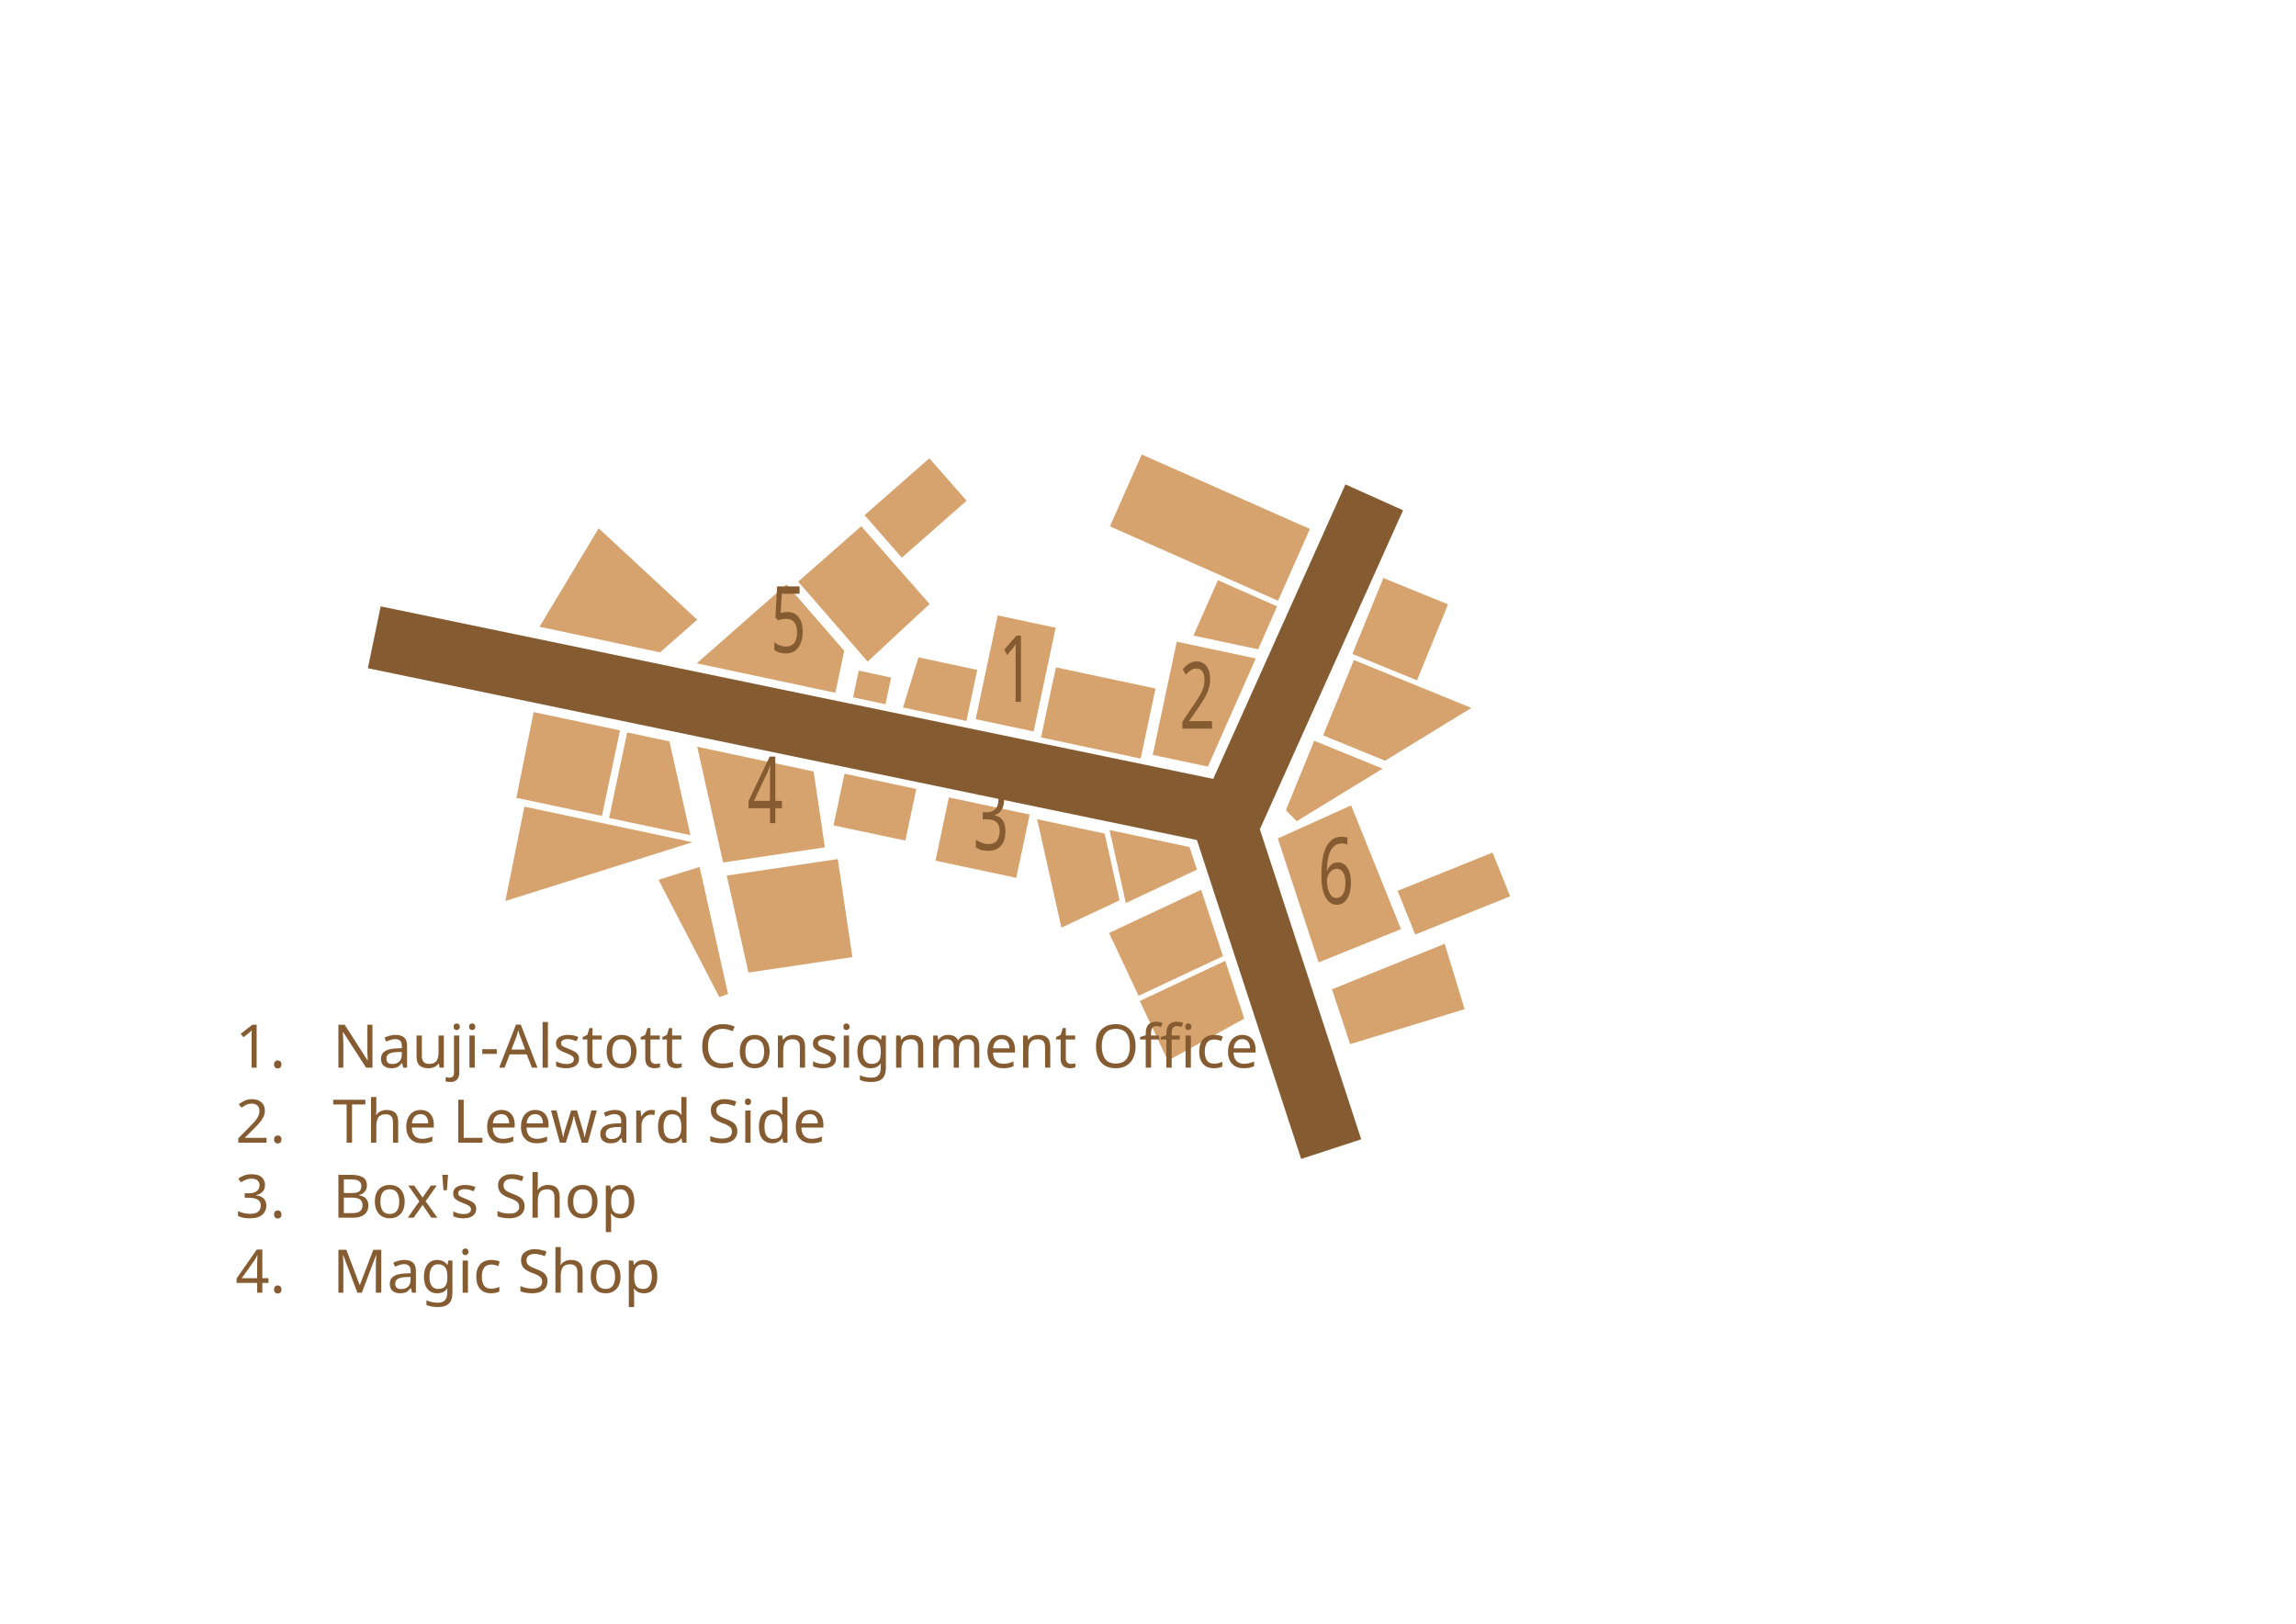
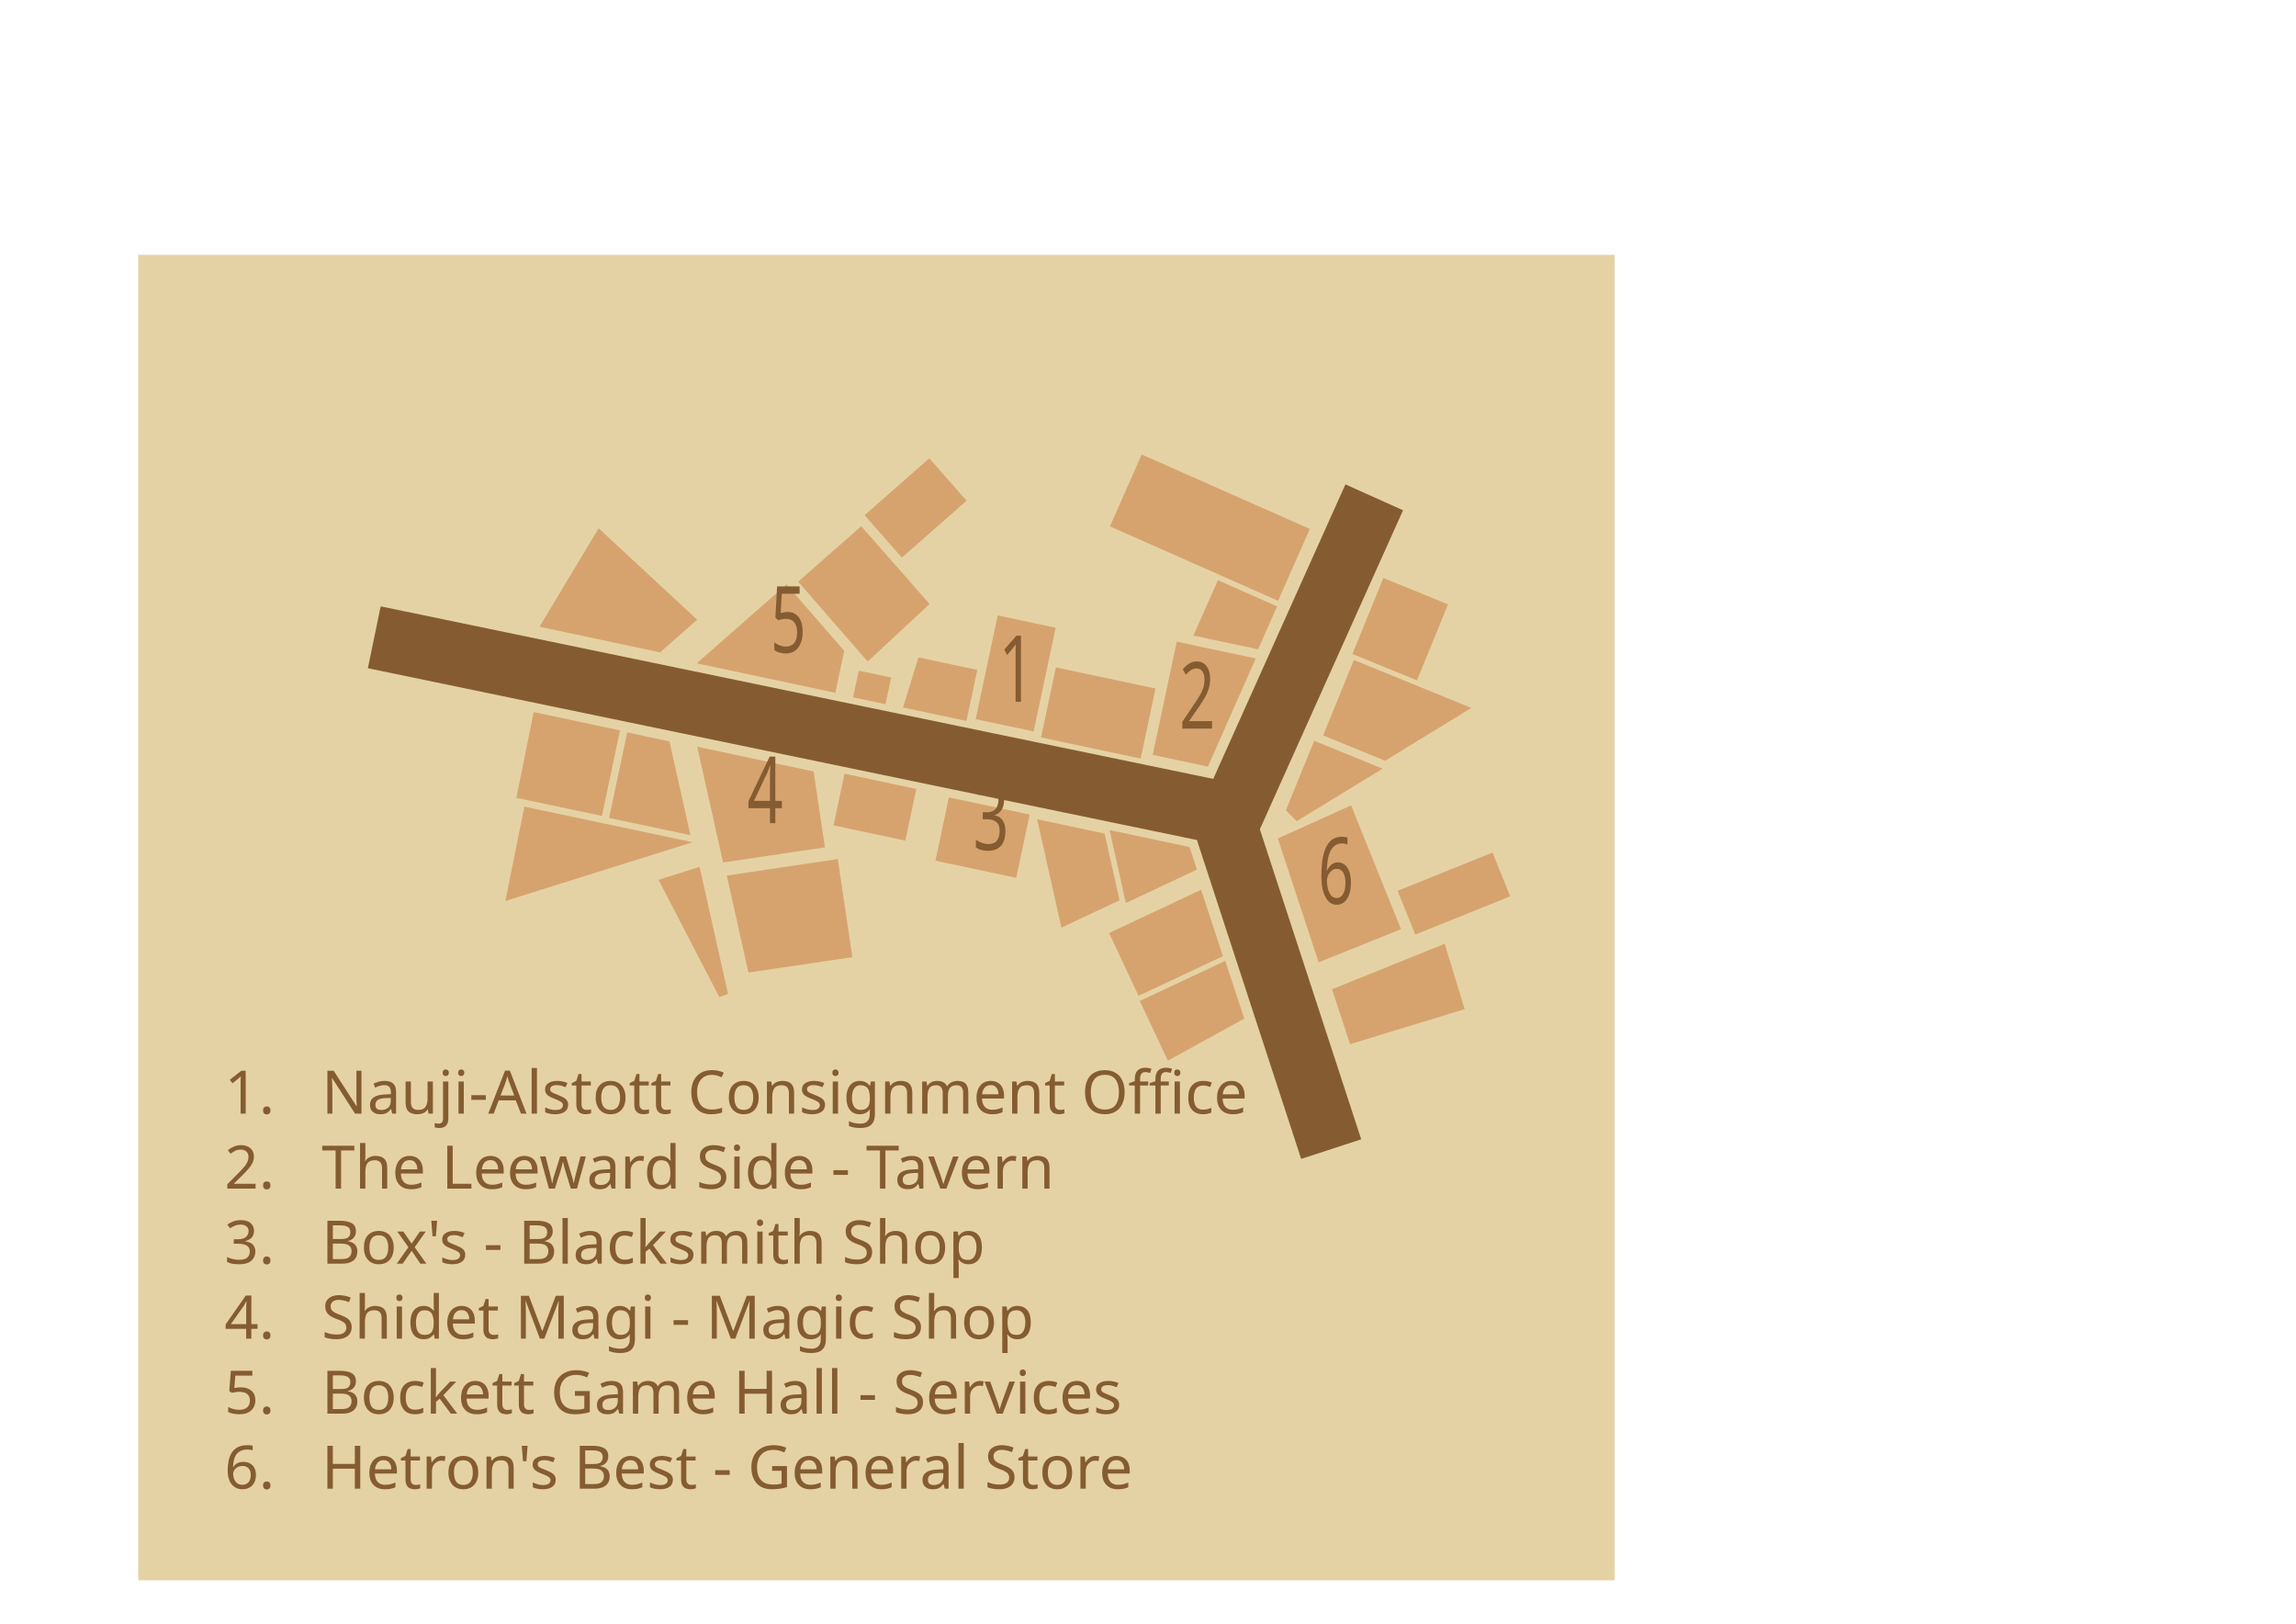
<svg xmlns="http://www.w3.org/2000/svg" xmlns:ns1="http://www.openswatchbook.org/uri/2009/osb" xmlns:xlink="http://www.w3.org/1999/xlink" width="297mm" height="210mm" viewBox="0 0 297 210" version="1.1" id="svg13573">
  <defs id="defs13567">
+     <linearGradient id="linearGradient4856" ns1:paint="solid">
+       <stop style="stop-color:#000000;stop-opacity:1;" offset="0" id="stop4854" />
+     </linearGradient>
    <linearGradient id="linearGradient18821" ns1:paint="solid">
      <stop style="stop-color:#000000;stop-opacity:1;" offset="0" id="stop18819" />
    </linearGradient>
    <linearGradient id="linearGradient18719" ns1:paint="solid">
      <stop style="stop-color:#000000;stop-opacity:1;" offset="0" id="stop18717" />
    </linearGradient>
    <linearGradient id="linearGradient18709" ns1:paint="solid">
      <stop style="stop-color:#000000;stop-opacity:1;" offset="0" id="stop18707" />
    </linearGradient>
    <linearGradient id="linearGradient18613" ns1:paint="solid">
      <stop style="stop-color:#855c31;stop-opacity:1;" offset="0" id="stop18611" />
    </linearGradient>
    <linearGradient id="linearGradient18607" ns1:paint="solid">
      <stop style="stop-color:#e5d2a4;stop-opacity:1;" offset="0" id="stop18605" />
    </linearGradient>
    <linearGradient id="linearGradient18366" ns1:paint="solid">
      <stop style="stop-color:#e5d2a4;stop-opacity:1;" offset="0" id="stop18364" />
    </linearGradient>
    <linearGradient id="linearGradient18360" ns1:paint="solid">
      <stop style="stop-color:#f9e8b1;stop-opacity:1;" offset="0" id="stop18358" />
    </linearGradient>
    <linearGradient id="linearGradient18354" ns1:paint="solid">
      <stop style="stop-color:#d6a36e;stop-opacity:1;" offset="0" id="stop18352" />
    </linearGradient>
-     <linearGradient xlink:href="#linearGradient18366" id="linearGradient18368" x1="-0.277" y1="192.578" x2="298.863" y2="192.578" gradientUnits="userSpaceOnUse" gradientTransform="translate(-317.6423,2.053601)" />
+     <linearGradient xlink:href="#linearGradient18366" id="linearGradient18368" x1="-0.277" y1="192.578" x2="298.863" y2="192.578" gradientUnits="userSpaceOnUse" gradientTransform="matrix(0.638439,0,0,0.8143874,18.05524,48.84074)" />
    <linearGradient xlink:href="#linearGradient18354" id="linearGradient18447" gradientUnits="userSpaceOnUse" x1="-18.344" y1="59.434" x2="20.228" y2="59.434" />
    <linearGradient xlink:href="#linearGradient18354" id="linearGradient18451" gradientUnits="userSpaceOnUse" x1="-18.344" y1="59.434" x2="20.228" y2="59.434" />
    <linearGradient xlink:href="#linearGradient18354" id="linearGradient18453" gradientUnits="userSpaceOnUse" x1="-18.344" y1="59.434" x2="20.228" y2="59.434" />
    <linearGradient xlink:href="#linearGradient18354" id="linearGradient18479" gradientUnits="userSpaceOnUse" x1="-18.344" y1="59.434" x2="20.228" y2="59.434" />
    <linearGradient xlink:href="#linearGradient18354" id="linearGradient18481" gradientUnits="userSpaceOnUse" x1="-18.344" y1="59.434" x2="20.228" y2="59.434" />
    <linearGradient xlink:href="#linearGradient18354" id="linearGradient18493" gradientUnits="userSpaceOnUse" x1="-18.344" y1="59.434" x2="20.228" y2="59.434" />
    <linearGradient xlink:href="#linearGradient18613" id="linearGradient18615" x1="55.95" y1="172.981" x2="170.205" y2="172.981" gradientUnits="userSpaceOnUse" gradientTransform="translate(25.82725,-16.9015)" />
    <linearGradient xlink:href="#linearGradient18613" id="linearGradient18615-8" x1="55.95" y1="172.981" x2="170.205" y2="172.981" gradientUnits="userSpaceOnUse" gradientTransform="translate(9.297665,-397.1261)" />
    <linearGradient xlink:href="#linearGradient18613" id="linearGradient18615-8-4" x1="55.95" y1="172.981" x2="170.205" y2="172.981" gradientUnits="userSpaceOnUse" gradientTransform="translate(173.3884,-263.4202)" />
    <linearGradient xlink:href="#linearGradient18613" id="linearGradient18827" gradientUnits="userSpaceOnUse" gradientTransform="matrix(0.7988495,0,0,0.7988495,57.10262,-10.74136)" x1="126.171" y1="193.27" x2="131.182" y2="193.27" />
    <linearGradient xlink:href="#linearGradient18613" id="linearGradient18877" gradientUnits="userSpaceOnUse" gradientTransform="matrix(0.7988495,0,0,0.7988495,107.2346,10.78364)" x1="126.171" y1="193.27" x2="131.182" y2="193.27" />
    <linearGradient xlink:href="#linearGradient18613" id="linearGradient18983" gradientUnits="userSpaceOnUse" gradientTransform="matrix(0.7988495,0,0,0.7988495,85.46973,-7.888598)" x1="126.171" y1="193.27" x2="131.182" y2="193.27" />
    <linearGradient xlink:href="#linearGradient18613" id="linearGradient19051" gradientUnits="userSpaceOnUse" gradientTransform="matrix(0.7988495,0,0,0.7988495,53.08134,5.036988)" x1="126.171" y1="193.27" x2="131.182" y2="193.27" />
    <linearGradient xlink:href="#linearGradient18613" id="linearGradient19057" gradientUnits="userSpaceOnUse" gradientTransform="matrix(0.7988495,0,0,0.7988495,17.6026,2.185338)" x1="126.171" y1="193.27" x2="131.182" y2="193.27" />
    <linearGradient xlink:href="#linearGradient18613" id="linearGradient19063" gradientUnits="userSpaceOnUse" gradientTransform="matrix(0.7988495,0,0,0.7988495,21.23808,-15.98728)" x1="126.171" y1="193.27" x2="131.182" y2="193.27" />
-     <linearGradient xlink:href="#linearGradient18613" id="linearGradient19077" gradientUnits="userSpaceOnUse" x1="31.599" y1="234.358" x2="140.423" y2="234.358" gradientTransform="translate(-0.6924541,-1.800381)" />
+     <linearGradient xlink:href="#linearGradient18613" id="linearGradient4858" x1="102.668" y1="104.598" x2="214.722" y2="104.598" gradientUnits="userSpaceOnUse" />
+     <linearGradient xlink:href="#linearGradient18613" id="linearGradient4860" gradientUnits="userSpaceOnUse" x1="102.668" y1="104.598" x2="214.722" y2="104.598" />
+     <linearGradient xlink:href="#linearGradient18613" id="linearGradient4862" gradientUnits="userSpaceOnUse" x1="102.668" y1="104.598" x2="214.722" y2="104.598" />
+     <linearGradient xlink:href="#linearGradient18613" id="linearGradient4864" gradientUnits="userSpaceOnUse" x1="102.668" y1="104.598" x2="214.722" y2="104.598" />
+     <linearGradient xlink:href="#linearGradient18613" id="linearGradient4866" gradientUnits="userSpaceOnUse" x1="102.668" y1="104.598" x2="214.722" y2="104.598" />
+     <linearGradient xlink:href="#linearGradient18613" id="linearGradient4870" gradientUnits="userSpaceOnUse" gradientTransform="translate(-2.108127,4.145446)" x1="31.599" y1="234.358" x2="140.423" y2="234.358" />
  </defs>
  <g id="layer1" transform="translate(0,-87)">
-     <rect style="opacity:1;fill:url(#linearGradient18368);fill-opacity:1;fill-rule:nonzero;stroke:none;stroke-width:0.265;stroke-linecap:butt;stroke-miterlimit:4;stroke-dasharray:none;stroke-dashoffset:0;stroke-opacity:1;paint-order:stroke fill markers" id="rect18350" width="299.14" height="210.506" x="-317.919" y="89.379" />
-     <polygon style="fill:#d6a36e;stroke:#d6a36e;stroke-width:0.517" points="-42.267,53.51 -48.46,52.194 -45.537,47.326 -40.523,51.977 " id="polygon740" transform="matrix(2.335891,0,0,2.335891,183.944,45.72603)" />
-     <polygon style="fill:#d6a36e;stroke:#d6a36e;stroke-width:0.517" points="-24.036,47.194 -22.484,43.688 -13.646,47.6 -15.198,51.106 " id="polygon792" transform="matrix(2.335891,0,0,2.335891,200.5173,44.52788)" />
-     <polygon style="fill:#d6a36e;stroke:#d6a36e;stroke-width:0.517" points="-19.871,52.244 -16.06,53.054 -18.497,58.558 -21.095,58.006 " id="polygon794" transform="matrix(2.335891,0,0,2.335891,199.1008,48.66987)" />
-     <polygon style="fill:#d6a36e;stroke:#d6a36e;stroke-width:0.517" points="-26.106,56.942 -25.39,53.568 -20.379,54.633 -21.095,58.006 " id="polygon796" transform="matrix(2.335891,0,0,2.335891,196.3594,48.89823)" />
-     <polygon style="fill:#d6a36e;stroke:#d6a36e;stroke-width:0.517" points="-18.002,49.865 -15.198,51.106 -16.06,53.054 -19.125,52.403 " id="polygon798" transform="matrix(2.335891,0,0,2.335891,199.9035,46.35809)" />
-     <polygon style="fill:#d6a36e;stroke:#d6a36e;stroke-width:0.517" points="-26.106,56.942 -28.81,56.368 -27.698,51.13 -24.994,51.705 " id="polygon800" transform="matrix(2.335891,0,0,2.335891,194.2224,47.87569)" />
-     <polygon style="fill:#d6a36e;stroke:#d6a36e;stroke-width:0.517" points="-28.317,54.045 -28.81,56.368 -31.793,55.734 -31.09,53.456 " id="polygon802" transform="matrix(2.335891,0,0,2.335891,191.845,47.85947)" />
-     <polygon style="fill:#d6a36e;stroke:#d6a36e;stroke-width:0.517" points="-33.796,47.13 -30.348,51.053 -33.397,53.89 -36.901,49.859 " id="polygon804" transform="matrix(2.335891,0,0,2.335891,190.2955,45.81855)" />
-     <polygon style="fill:#d6a36e;stroke:#d6a36e;stroke-width:0.517" points="-34.373,55.186 -34.167,54.214 -32.877,54.488 -33.083,55.46 " id="polygon806" transform="matrix(2.335891,0,0,2.335891,191.3547,47.81431)" />
-     <polygon style="fill:#d6a36e;stroke:#d6a36e;stroke-width:0.517" points="-36.901,49.859 -33.96,53.242 -34.373,55.186 -41.291,53.717 " id="polygon808" transform="matrix(2.335891,0,0,2.335891,187.879,46.97459)" />
-     <polygon style="fill:#d6a36e;stroke:#d6a36e;stroke-width:0.517" points="-33.796,47.13 -30.599,44.321 -28.876,46.282 -32.072,49.092 " id="polygon810" transform="matrix(2.335891,0,0,2.335891,191.633,43.5955)" />
-     <polygon style="fill:url(#linearGradient18447);fill-opacity:1;stroke:#d6a36e;stroke-width:0.517" points="-5.334,48.318 -2.88,46.041 -0.142,48.992 -2.597,51.269 " id="polygon830" transform="matrix(2.185679,-0.8241336,-0.8241336,-2.185679,227.2062,272.4593)" />
-     <polygon style="fill:url(#linearGradient18451);fill-opacity:1;stroke:#d6a36e;stroke-width:0.517" points="-5.334,48.318 -8.05,45.391 -5.617,43.133 -0.748,44.063 " id="polygon834" transform="matrix(2.185679,-0.8241336,-0.8241336,-2.185679,226.9438,274.3594)" />
-     <polygon style="fill:url(#linearGradient18453);fill-opacity:1;stroke:#d6a36e;stroke-width:0.517" points="-8.05,45.391 -10.584,42.659 -10.391,42.222 -5.617,43.133 " id="polygon836" transform="matrix(2.185679,-0.8241336,-0.8241336,-2.185679,225.3345,276.1683)" />
-     <polygon style="fill:url(#linearGradient18479);fill-opacity:1;stroke:#d6a36e;stroke-width:0.517" points="-7.673,59.908 -6.89,61.85 -11.667,63.776 -12.45,61.835 " id="polygon862" transform="matrix(2.335891,0,0,2.335891,210.656,58.11231)" />
-     <polygon style="fill:url(#linearGradient18481);fill-opacity:1;stroke:#d6a36e;stroke-width:0.517" points="-17.834,59.038 -14.233,57.412 -11.667,63.776 -15.734,65.416 " id="polygon864" transform="matrix(2.335891,0,0,2.335891,207.6944,57.86137)" />
-     <polygon style="fill:url(#linearGradient18493);fill-opacity:1;stroke:#d6a36e;stroke-width:0.517" points="-9.728,63.857 -8.781,66.959 -14.637,68.746 -15.483,66.178 " id="polygon876" transform="matrix(2.335891,0,0,2.335891,209.2186,60.70949)" />
-     <polygon style="fill:#d6a36e;stroke:#d6a36e;stroke-width:0.517" points="-49.779,61.888 -48.864,57.349 -40.773,59.061 " id="polygon1690" transform="matrix(2.335891,0,0,2.335891,182.4442,58.08092)" />
-     <polygon style="fill:#d6a36e;stroke:#d6a36e;stroke-width:0.517" points="-44.631,58.245 -43.736,54.015 -41.811,54.424 -40.773,59.061 " id="polygon1692" transform="matrix(2.335891,0,0,2.335891,183.759,56.26998)" />
-     <polygon style="fill:#d6a36e;stroke:#d6a36e;stroke-width:0.517" points="-48.864,57.349 -48.009,53.108 -43.736,54.015 -44.631,58.245 " id="polygon1694" transform="matrix(2.335891,0,0,2.335891,181.6488,55.75807)" />
-     <polygon style="fill:#d6a36e;stroke:#d6a36e;stroke-width:0.517" points="-40.598,59.845 -39.085,66.604 -42.311,60.382 " id="polygon1702" transform="matrix(2.335891,0,0,2.335891,184.8847,60.10426)" />
-     <polygon style="fill:#d6a36e;stroke:#d6a36e;stroke-width:0.517" points="-22.624,63.177 -18.025,61.018 -16.977,64.2 -21.21,66.188 " id="polygon1786" transform="matrix(2.335891,0,0,2.335891,197.1152,60.383)" />
-     <polygon style="fill:#d6a36e;stroke:#d6a36e;stroke-width:0.517" points="-21.21,66.188 -16.977,64.2 -16.081,66.919 -19.885,69.009 " id="polygon1788" transform="matrix(2.335891,0,0,2.335891,197.7884,62.14026)" />
-     <polygon style="fill:#d6a36e;stroke:#d6a36e;stroke-width:0.517" points="-25.64,57.859 -26.276,60.857 -30.243,60.015 -29.607,57.016 " id="polygon1790" transform="matrix(2.335891,0,0,2.335891,192.3689,57.66199)" />
-     <polygon style="fill:#d6a36e;stroke:#d6a36e;stroke-width:0.517" points="-34.696,58.397 -34.196,56.042 -30.725,56.779 -31.225,59.134 " id="polygon1792" transform="matrix(2.335891,0,0,2.335891,189.584,56.87452)" />
-     <polygon style="fill:#d6a36e;stroke:#d6a36e;stroke-width:0.517" points="-39.657,60.388 -40.951,54.607 -35.074,55.855 -34.513,59.623 " id="polygon1794" transform="matrix(2.335891,0,0,2.335891,186.638,56.8084)" />
-     <polygon style="fill:#d6a36e;stroke:#d6a36e;stroke-width:0.517" points="-34.039,59.552 -33.307,64.47 -38.568,65.252 -39.657,60.388 " id="polygon1796" transform="matrix(2.335891,0,0,2.335891,187.3759,59.68498)" />
-     <polygon style="fill:#d6a36e;stroke:#d6a36e;stroke-width:0.517" points="-22.459,58.534 -21.714,61.866 -24.454,63.153 -25.64,57.859 " id="polygon1800" transform="matrix(2.335891,0,0,2.335891,194.8468,58.58864)" />
-     <polygon style="fill:#d6a36e;stroke:#d6a36e;stroke-width:0.517" points="-22.459,58.534 -18.57,59.36 -18.277,60.252 -21.714,61.866 " id="polygon1802" transform="matrix(2.335891,0,0,2.335891,196.7849,58.40994)" />
+     <rect style="opacity:1;fill:url(#linearGradient18368);fill-opacity:1;fill-rule:nonzero;stroke:none;stroke-width:0.191;stroke-linecap:butt;stroke-miterlimit:4;stroke-dasharray:none;stroke-dashoffset:0;stroke-opacity:1;paint-order:stroke fill markers" id="rect18350" width="190.983" height="171.433" x="17.878" y="119.957" />
+     <polygon style="fill:#d6a36e;stroke:#d6a36e;stroke-width:0.517" points="-45.537,47.326 -40.523,51.977 -42.267,53.51 -48.46,52.194 " id="polygon740" transform="matrix(2.335891,0,0,2.335891,183.944,45.72603)" />
+     <polygon style="fill:#d6a36e;stroke:#d6a36e;stroke-width:0.517" points="-13.646,47.6 -15.198,51.106 -24.036,47.194 -22.484,43.688 " id="polygon792" transform="matrix(2.335891,0,0,2.335891,200.5173,44.52788)" />
+     <polygon style="fill:#d6a36e;stroke:#d6a36e;stroke-width:0.517" points="-18.497,58.558 -21.095,58.006 -19.871,52.244 -16.06,53.054 " id="polygon794" transform="matrix(2.335891,0,0,2.335891,199.1008,48.66987)" />
+     <polygon style="fill:#d6a36e;stroke:#d6a36e;stroke-width:0.517" points="-20.379,54.633 -21.095,58.006 -26.106,56.942 -25.39,53.568 " id="polygon796" transform="matrix(2.335891,0,0,2.335891,196.3594,48.89823)" />
+     <polygon style="fill:#d6a36e;stroke:#d6a36e;stroke-width:0.517" points="-16.06,53.054 -19.125,52.403 -18.002,49.865 -15.198,51.106 " id="polygon798" transform="matrix(2.335891,0,0,2.335891,199.9035,46.35809)" />
+     <polygon style="fill:#d6a36e;stroke:#d6a36e;stroke-width:0.517" points="-27.698,51.13 -24.994,51.705 -26.106,56.942 -28.81,56.368 " id="polygon800" transform="matrix(2.335891,0,0,2.335891,194.2224,47.87569)" />
+     <polygon style="fill:#d6a36e;stroke:#d6a36e;stroke-width:0.517" points="-31.793,55.734 -31.09,53.456 -28.317,54.045 -28.81,56.368 " id="polygon802" transform="matrix(2.335891,0,0,2.335891,191.845,47.85947)" />
+     <polygon style="fill:#d6a36e;stroke:#d6a36e;stroke-width:0.517" points="-33.397,53.89 -36.901,49.859 -33.796,47.13 -30.348,51.053 " id="polygon804" transform="matrix(2.335891,0,0,2.335891,190.2955,45.81855)" />
+     <polygon style="fill:#d6a36e;stroke:#d6a36e;stroke-width:0.517" points="-32.877,54.488 -33.083,55.46 -34.373,55.186 -34.167,54.214 " id="polygon806" transform="matrix(2.335891,0,0,2.335891,191.3547,47.81431)" />
+     <polygon style="fill:#d6a36e;stroke:#d6a36e;stroke-width:0.517" points="-34.373,55.186 -41.291,53.717 -36.901,49.859 -33.96,53.242 " id="polygon808" transform="matrix(2.335891,0,0,2.335891,187.879,46.97459)" />
+     <polygon style="fill:#d6a36e;stroke:#d6a36e;stroke-width:0.517" points="-28.876,46.282 -32.072,49.092 -33.796,47.13 -30.599,44.321 " id="polygon810" transform="matrix(2.335891,0,0,2.335891,191.633,43.5955)" />
+     <polygon style="fill:url(#linearGradient18447);fill-opacity:1;stroke:#d6a36e;stroke-width:0.517" points="-0.142,48.992 -2.597,51.269 -5.334,48.318 -2.88,46.041 " id="polygon830" transform="matrix(2.185679,-0.8241336,-0.8241336,-2.185679,227.2062,272.4593)" />
+     <polygon style="fill:url(#linearGradient18451);fill-opacity:1;stroke:#d6a36e;stroke-width:0.517" points="-5.617,43.133 -0.748,44.063 -5.334,48.318 -8.05,45.391 " id="polygon834" transform="matrix(2.185679,-0.8241336,-0.8241336,-2.185679,226.9438,274.3594)" />
+     <polygon style="fill:url(#linearGradient18453);fill-opacity:1;stroke:#d6a36e;stroke-width:0.517" points="-10.391,42.222 -5.617,43.133 -8.05,45.391 -10.584,42.659 " id="polygon836" transform="matrix(2.185679,-0.8241336,-0.8241336,-2.185679,225.3345,276.1683)" />
+     <polygon style="fill:url(#linearGradient18479);fill-opacity:1;stroke:#d6a36e;stroke-width:0.517" points="-11.667,63.776 -12.45,61.835 -7.673,59.908 -6.89,61.85 " id="polygon862" transform="matrix(2.335891,0,0,2.335891,210.656,58.11231)" />
+     <polygon style="fill:url(#linearGradient18481);fill-opacity:1;stroke:#d6a36e;stroke-width:0.517" points="-11.667,63.776 -15.734,65.416 -17.834,59.038 -14.233,57.412 " id="polygon864" transform="matrix(2.335891,0,0,2.335891,207.6944,57.86137)" />
+     <polygon style="fill:url(#linearGradient18493);fill-opacity:1;stroke:#d6a36e;stroke-width:0.517" points="-14.637,68.746 -15.483,66.178 -9.728,63.857 -8.781,66.959 " id="polygon876" transform="matrix(2.335891,0,0,2.335891,209.2186,60.70949)" />
+     <polygon style="fill:#d6a36e;stroke:#d6a36e;stroke-width:0.517" points="-40.773,59.061 -49.779,61.888 -48.864,57.349 " id="polygon1690" transform="matrix(2.335891,0,0,2.335891,182.4442,58.08092)" />
+     <polygon style="fill:#d6a36e;stroke:#d6a36e;stroke-width:0.517" points="-41.811,54.424 -40.773,59.061 -44.631,58.245 -43.736,54.015 " id="polygon1692" transform="matrix(2.335891,0,0,2.335891,183.759,56.26998)" />
+     <polygon style="fill:#d6a36e;stroke:#d6a36e;stroke-width:0.517" points="-43.736,54.015 -44.631,58.245 -48.864,57.349 -48.009,53.108 " id="polygon1694" transform="matrix(2.335891,0,0,2.335891,181.6488,55.75807)" />
+     <polygon style="fill:#d6a36e;stroke:#d6a36e;stroke-width:0.517" points="-42.311,60.382 -40.598,59.845 -39.085,66.604 " id="polygon1702" transform="matrix(2.335891,0,0,2.335891,184.8847,60.10426)" />
+     <polygon style="fill:#d6a36e;stroke:#d6a36e;stroke-width:0.517" points="-16.977,64.2 -21.21,66.188 -22.624,63.177 -18.025,61.018 " id="polygon1786" transform="matrix(2.335891,0,0,2.335891,197.1152,60.383)" />
+     <polygon style="fill:#d6a36e;stroke:#d6a36e;stroke-width:0.517" points="-16.081,66.919 -19.885,69.009 -21.21,66.188 -16.977,64.2 " id="polygon1788" transform="matrix(2.335891,0,0,2.335891,197.7884,62.14026)" />
+     <polygon style="fill:#d6a36e;stroke:#d6a36e;stroke-width:0.517" points="-30.243,60.015 -29.607,57.016 -25.64,57.859 -26.276,60.857 " id="polygon1790" transform="matrix(2.335891,0,0,2.335891,192.3689,57.66199)" />
+     <polygon style="fill:#d6a36e;stroke:#d6a36e;stroke-width:0.517" points="-30.725,56.779 -31.225,59.134 -34.696,58.397 -34.196,56.042 " id="polygon1792" transform="matrix(2.335891,0,0,2.335891,189.584,56.87452)" />
+     <polygon style="fill:#d6a36e;stroke:#d6a36e;stroke-width:0.517" points="-35.074,55.855 -34.513,59.623 -39.657,60.388 -40.951,54.607 " id="polygon1794" transform="matrix(2.335891,0,0,2.335891,186.638,56.8084)" />
+     <polygon style="fill:#d6a36e;stroke:#d6a36e;stroke-width:0.517" points="-38.568,65.252 -39.657,60.388 -34.039,59.552 -33.307,64.47 " id="polygon1796" transform="matrix(2.335891,0,0,2.335891,187.3759,59.68498)" />
+     <polygon style="fill:#d6a36e;stroke:#d6a36e;stroke-width:0.517" points="-24.454,63.153 -25.64,57.859 -22.459,58.534 -21.714,61.866 " id="polygon1800" transform="matrix(2.335891,0,0,2.335891,194.8468,58.58864)" />
+     <polygon style="fill:#d6a36e;stroke:#d6a36e;stroke-width:0.517" points="-18.277,60.252 -21.714,61.866 -22.459,58.534 -18.57,59.36 " id="polygon1802" transform="matrix(2.335891,0,0,2.335891,196.7849,58.40994)" />
    <rect style="opacity:1;fill:url(#linearGradient18615);fill-opacity:1;fill-rule:nonzero;stroke:none;stroke-width:0.265;stroke-linecap:butt;stroke-miterlimit:4;stroke-dasharray:none;stroke-dashoffset:0;stroke-opacity:1;paint-order:stroke fill markers" id="rect18603" width="114.255" height="8.171" x="81.778" y="151.994" transform="rotate(11.70477)" />
    <rect style="opacity:1;fill:url(#linearGradient18615-8);fill-opacity:1;fill-rule:nonzero;stroke:none;stroke-width:0.265;stroke-linecap:butt;stroke-miterlimit:4;stroke-dasharray:none;stroke-dashoffset:0;stroke-opacity:1;paint-order:stroke fill markers" id="rect18603-1" width="48.13" height="8.171" x="65.248" y="-228.23" transform="rotate(114.1757)" />
    <rect style="opacity:1;fill:url(#linearGradient18615-8-4);fill-opacity:1;fill-rule:nonzero;stroke:none;stroke-width:0.265;stroke-linecap:butt;stroke-miterlimit:4;stroke-dasharray:none;stroke-dashoffset:0;stroke-opacity:1;paint-order:stroke fill markers" id="rect18603-1-7" width="48.13" height="8.171" x="229.339" y="-94.524" transform="rotate(71.89261)" />
    <text xml:space="preserve" style="font-style:normal;font-variant:normal;font-weight:normal;font-stretch:normal;font-size:9.878px;line-height:1.25;font-family:'Celestia Antiqua Std';-inkscape-font-specification:'Celestia Antiqua Std, Normal';font-variant-ligatures:normal;font-variant-caps:normal;font-variant-numeric:normal;font-feature-settings:normal;text-align:start;letter-spacing:0px;word-spacing:0px;writing-mode:lr-tb;text-anchor:start;fill:url(#linearGradient18827);fill-opacity:1;stroke:none;stroke-width:1.594" x="156.849" y="146.419" id="text18685" transform="scale(0.8236358,1.214129)">
      <tspan id="tspan18683" x="156.849" y="146.419" style="font-style:normal;font-variant:normal;font-weight:normal;font-stretch:normal;font-size:9.878px;font-family:'Celestia Antiqua Std';-inkscape-font-specification:'Celestia Antiqua Std, Normal';font-variant-ligatures:normal;font-variant-caps:normal;font-variant-numeric:normal;font-feature-settings:normal;text-align:start;writing-mode:lr-tb;text-anchor:start;fill:url(#linearGradient18827);fill-opacity:1;stroke-width:1.594">1</tspan>
    </text>
-     <text xml:space="preserve" style="font-style:normal;font-variant:normal;font-weight:normal;font-stretch:normal;font-size:7.761px;line-height:1.25;font-family:'Celestia Antiqua Std';-inkscape-font-specification:'Celestia Antiqua Std, Normal';font-variant-ligatures:normal;font-variant-caps:normal;font-variant-numeric:normal;font-feature-settings:normal;text-align:start;letter-spacing:0px;word-spacing:0px;writing-mode:lr-tb;text-anchor:start;opacity:1;fill:url(#linearGradient19077);fill-opacity:1;stroke:none;stroke-width:0.265" x="30.449" y="225.083" id="text18813">
-       <tspan id="tspan19067" x="30.449" y="225.083" style="fill:url(#linearGradient19077)">1.   Nauji-Alstott Consignment Office</tspan>
-       <tspan id="tspan19069" x="30.449" y="234.785" style="fill:url(#linearGradient19077)">2.   The Leeward Side</tspan>
-       <tspan id="tspan19071" x="30.449" y="244.486" style="fill:url(#linearGradient19077)">3.   Box's Shop</tspan>
-       <tspan id="tspan19073" style="fill:url(#linearGradient19077)" x="30.449" y="254.187">4.   Magic Shop</tspan>
+     <text xml:space="preserve" style="font-style:normal;font-variant:normal;font-weight:normal;font-stretch:normal;font-size:7.761px;line-height:1.25;font-family:'Celestia Antiqua Std';-inkscape-font-specification:'Celestia Antiqua Std, Normal';font-variant-ligatures:normal;font-variant-caps:normal;font-variant-numeric:normal;font-feature-settings:normal;text-align:start;letter-spacing:0px;word-spacing:0px;writing-mode:lr-tb;text-anchor:start;opacity:1;fill:url(#linearGradient4870);fill-opacity:1;stroke:none;stroke-width:0.265" x="29.033" y="231.029" id="text18813">
+       <tspan id="tspan19067" x="29.033" y="231.029" style="fill:url(#linearGradient4870)">1.   Nauji-Alstott Consignment Office</tspan>
+       <tspan id="tspan19069" x="29.033" y="240.731" style="fill:url(#linearGradient4870)">2.   The Leeward Side - Tavern</tspan>
+       <tspan id="tspan19071" x="29.033" y="250.432" style="fill:url(#linearGradient4870)">3.   Box's - Blacksmith Shop</tspan>
+       <tspan id="tspan19073" style="fill:url(#linearGradient4870)" x="29.033" y="260.133">4.   Shidet Magi - Magic Shop</tspan>
+       <tspan style="fill:url(#linearGradient4870)" x="29.033" y="269.835" id="tspan4830">5.   Bockett Game Hall - Services</tspan>
+       <tspan style="fill:url(#linearGradient4870)" x="29.033" y="279.536" id="tspan4832">6.   Hetron's Best - General Store</tspan>
    </text>
    <text xml:space="preserve" style="font-style:normal;font-variant:normal;font-weight:normal;font-stretch:normal;font-size:9.878px;line-height:1.25;font-family:'Celestia Antiqua Std';-inkscape-font-specification:'Celestia Antiqua Std, Normal';font-variant-ligatures:normal;font-variant-caps:normal;font-variant-numeric:normal;font-feature-settings:normal;text-align:start;letter-spacing:0px;word-spacing:0px;writing-mode:lr-tb;text-anchor:start;fill:url(#linearGradient18877);fill-opacity:1;stroke:none;stroke-width:1.594" x="206.981" y="167.944" id="text18685-5" transform="scale(0.8236358,1.214129)">
      <tspan id="tspan19065" x="206.981" y="167.944">6</tspan>
    </text>
    <text xml:space="preserve" style="font-style:normal;font-variant:normal;font-weight:normal;font-stretch:normal;font-size:9.878px;line-height:1.25;font-family:'Celestia Antiqua Std';-inkscape-font-specification:'Celestia Antiqua Std, Normal';font-variant-ligatures:normal;font-variant-caps:normal;font-variant-numeric:normal;font-feature-settings:normal;text-align:start;letter-spacing:0px;word-spacing:0px;writing-mode:lr-tb;text-anchor:start;fill:url(#linearGradient19057);fill-opacity:1;stroke:none;stroke-width:1.594" x="117.349" y="159.345" id="text18685-5-2" transform="scale(0.8236358,1.214129)">
      <tspan id="tspan19053" style="fill:url(#linearGradient19057)" x="117.349" y="159.345">4</tspan>
    </text>
    <text xml:space="preserve" style="font-style:normal;font-variant:normal;font-weight:normal;font-stretch:normal;font-size:9.878px;line-height:1.25;font-family:'Celestia Antiqua Std';-inkscape-font-specification:'Celestia Antiqua Std, Normal';font-variant-ligatures:normal;font-variant-caps:normal;font-variant-numeric:normal;font-feature-settings:normal;text-align:start;letter-spacing:0px;word-spacing:0px;writing-mode:lr-tb;text-anchor:start;fill:url(#linearGradient19063);fill-opacity:1;stroke:none;stroke-width:1.594" x="120.984" y="141.173" id="text18685-5-5" transform="scale(0.8236358,1.214129)">
      <tspan id="tspan19059" style="fill:url(#linearGradient19063)" x="120.984" y="141.173">5</tspan>
    </text>
    <text xml:space="preserve" style="font-style:normal;font-variant:normal;font-weight:normal;font-stretch:normal;font-size:9.878px;line-height:1.25;font-family:'Celestia Antiqua Std';-inkscape-font-specification:'Celestia Antiqua Std, Normal';font-variant-ligatures:normal;font-variant-caps:normal;font-variant-numeric:normal;font-feature-settings:normal;text-align:start;letter-spacing:0px;word-spacing:0px;writing-mode:lr-tb;text-anchor:start;fill:url(#linearGradient18983);fill-opacity:1;stroke:none;stroke-width:1.594" x="185.216" y="149.271" id="text18685-5-1" transform="scale(0.8236358,1.214129)">
      <tspan style="fill:url(#linearGradient18983);stroke-width:1.594" y="149.271" x="185.216" id="tspan18879-9">2</tspan>
    </text>
    <text xml:space="preserve" style="font-style:normal;font-variant:normal;font-weight:normal;font-stretch:normal;font-size:9.878px;line-height:1.25;font-family:'Celestia Antiqua Std';-inkscape-font-specification:'Celestia Antiqua Std, Normal';font-variant-ligatures:normal;font-variant-caps:normal;font-variant-numeric:normal;font-feature-settings:normal;text-align:start;letter-spacing:0px;word-spacing:0px;writing-mode:lr-tb;text-anchor:start;fill:url(#linearGradient19051);fill-opacity:1;stroke:none;stroke-width:1.594" x="152.827" y="162.197" id="text18685-5-9" transform="scale(0.8236358,1.214129)">
      <tspan id="tspan19047" style="fill:url(#linearGradient19051)" x="152.827" y="162.197">3</tspan>
    </text>
+     <flowRoot xml:space="preserve" id="flowRoot4834" style="font-style:normal;font-variant:normal;font-weight:normal;font-stretch:normal;font-size:8px;line-height:1.25;font-family:'Celestia Antiqua Std';-inkscape-font-specification:'Celestia Antiqua Std';font-variant-ligatures:normal;font-variant-caps:normal;font-variant-numeric:normal;font-feature-settings:normal;text-align:start;letter-spacing:0px;word-spacing:0px;writing-mode:lr-tb;text-anchor:start;opacity:0.01;fill:#010101;fill-opacity:1;stroke:none" transform="matrix(0.2645833,0,0,0.2645833,0,87)">
+       <flowRegion id="flowRegion4836" style="fill:#010101;fill-opacity:1">
+         <rect id="rect4838" width="508.305" height="101.661" x="113.432" y="94.916" style="fill:#010101;fill-opacity:1" />
+       </flowRegion>
+       <flowPara id="flowPara4840" />
+     </flowRoot>
+     <flowRoot xml:space="preserve" id="flowRoot4842" style="font-style:normal;font-variant:normal;font-weight:normal;font-stretch:normal;font-size:24px;line-height:1.25;font-family:'Celestia Antiqua Std';-inkscape-font-specification:'Celestia Antiqua Std, Normal';font-variant-ligatures:normal;font-variant-caps:normal;font-variant-numeric:normal;font-feature-settings:normal;text-align:start;letter-spacing:0px;word-spacing:0px;writing-mode:lr-tb;text-anchor:start;fill:url(#linearGradient4866);fill-opacity:1;stroke:none" transform="matrix(0.2645833,0,0,0.2645833,2.831346,102.5724)">
+       <flowRegion id="flowRegion4844" style="font-style:normal;font-variant:normal;font-weight:normal;font-stretch:normal;font-size:24px;font-family:'Celestia Antiqua Std';-inkscape-font-specification:'Celestia Antiqua Std, Normal';font-variant-ligatures:normal;font-variant-caps:normal;font-variant-numeric:normal;font-feature-settings:normal;text-align:start;writing-mode:lr-tb;text-anchor:start;fill:url(#linearGradient4862);fill-opacity:1">
+         <rect id="rect4846" width="608.895" height="107.012" x="101.661" y="88.495" style="font-style:normal;font-variant:normal;font-weight:normal;font-stretch:normal;font-size:24px;font-family:'Celestia Antiqua Std';-inkscape-font-specification:'Celestia Antiqua Std, Normal';font-variant-ligatures:normal;font-variant-caps:normal;font-variant-numeric:normal;font-feature-settings:normal;text-align:start;writing-mode:lr-tb;text-anchor:start;fill:url(#linearGradient4860);fill-opacity:1" />
+       </flowRegion>
+       <flowPara id="flowPara4852" style="font-style:normal;font-variant:normal;font-weight:normal;font-stretch:normal;font-size:64px;font-family:'Celestia Antiqua Std';-inkscape-font-specification:'Celestia Antiqua Std, Normal';font-variant-ligatures:normal;font-variant-caps:normal;font-variant-numeric:normal;font-feature-settings:normal;text-align:start;writing-mode:lr-tb;text-anchor:start;fill:url(#linearGradient4864);fill-opacity:1">Dovian Way</flowPara>
+     </flowRoot>
  </g>
</svg>
